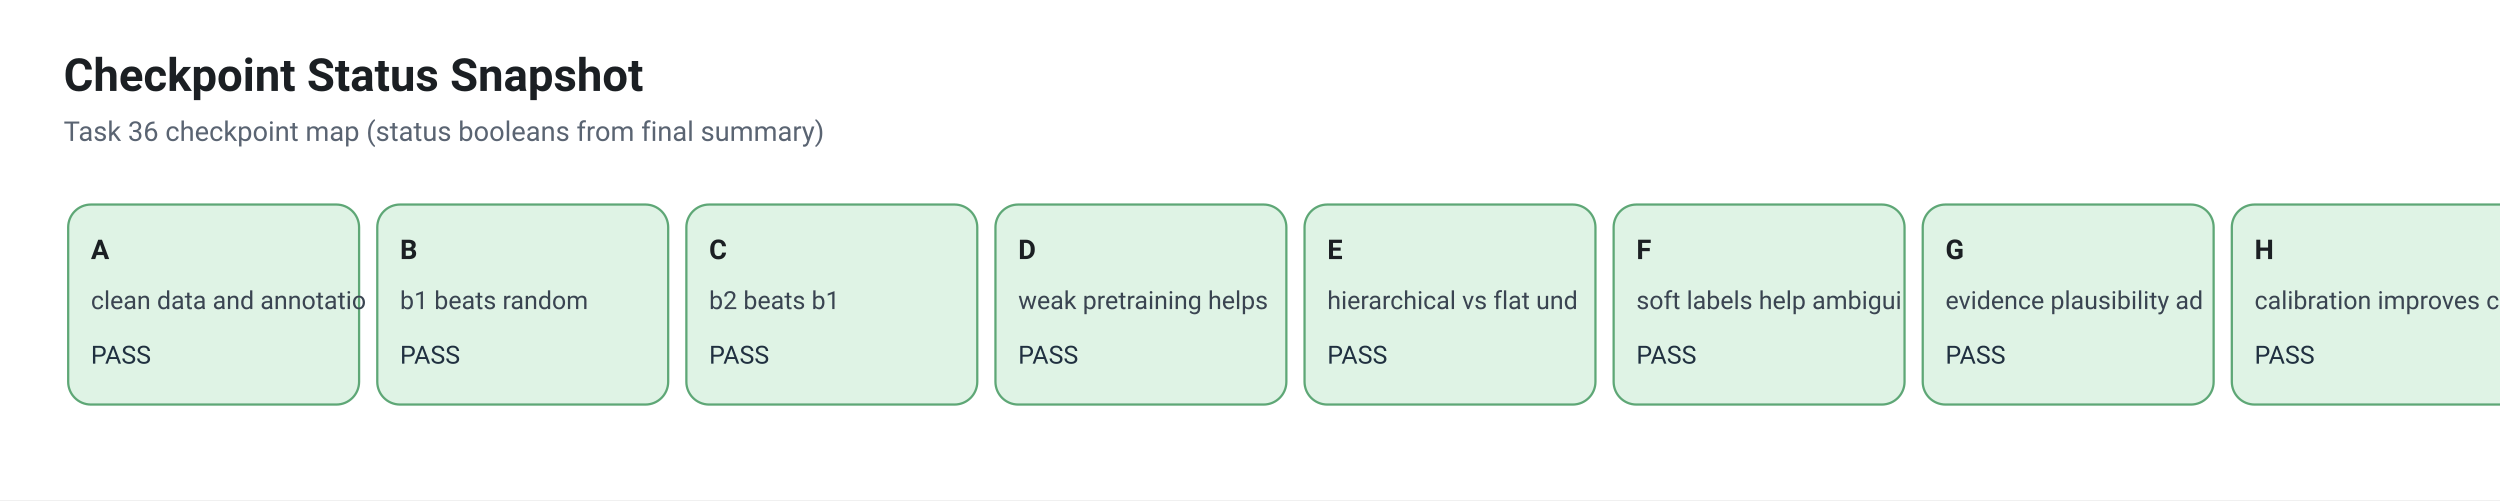
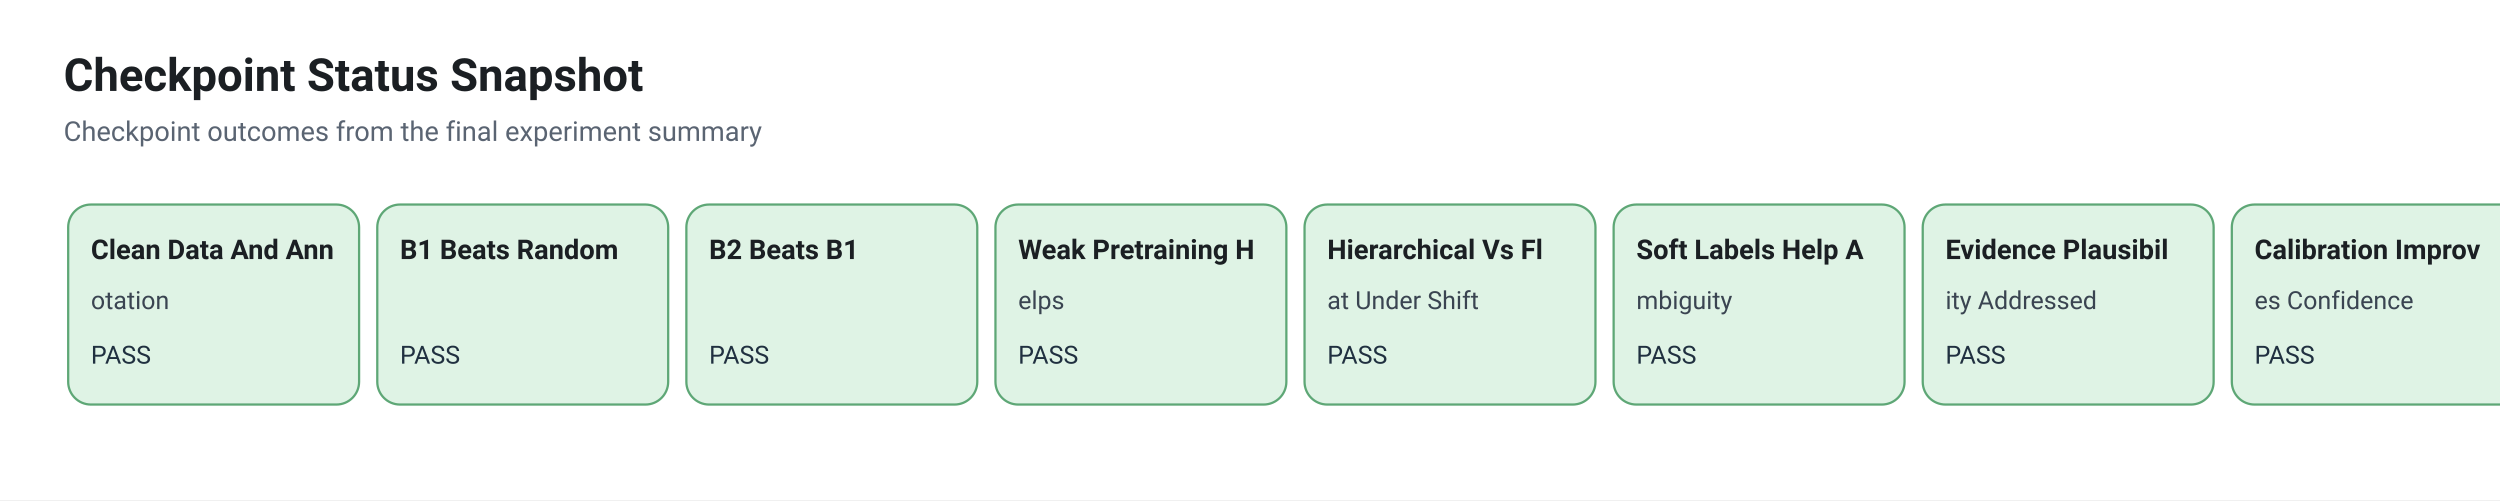
<svg xmlns="http://www.w3.org/2000/svg" width="1100" height="220" viewBox="0 0 1100 220">
  <style>
text { font-family: -apple-system, BlinkMacSystemFont, 'Segoe UI', Roboto, Helvetica, Arial, sans-serif; fill: #1b1f23; }
.title { font-size: 20px; font-weight: 700; }
.subtitle { font-size: 12px; fill: #5a6472; }
.axis { font-size: 11px; fill: #3a4451; }
.label { font-size: 12px; font-weight: 600; }
.value { font-size: 11px; fill: #203040; }
</style>
  <rect x="0" y="0" width="100%" height="100%" fill="#ffffff" />
  <text class="title" x="28" y="40">Checkpoint Status Snapshot</text>
-   <text class="subtitle" x="28" y="62">Task 36 checkpoint map (status booleans from final summary)</text>
+   <text class="subtitle" x="28" y="62">Checkpoint outcomes from the final experiment summary</text>
  <rect x="30" y="90" width="128" height="88" rx="10" fill="#dff3e5" stroke="#5ea776" />
-   <text class="label" x="40" y="114">A</text>
-   <text class="axis" x="40" y="136">clean data and annotatio</text>
+   <text class="label" x="40" y="114">Clean Data And Ann</text>
+   <text class="axis" x="40" y="136">otation</text>
  <text class="value" x="40" y="160">PASS</text>
  <rect x="166" y="90" width="128" height="88" rx="10" fill="#dff3e5" stroke="#5ea776" />
-   <text class="label" x="176" y="114">B</text>
-   <text class="axis" x="176" y="136">b1 beats random</text>
+   <text class="label" x="176" y="114">B1 Beats Random</text>
+   <text class="axis" x="176" y="136" />
  <text class="value" x="176" y="160">PASS</text>
  <rect x="302" y="90" width="128" height="88" rx="10" fill="#dff3e5" stroke="#5ea776" />
-   <text class="label" x="312" y="114">C</text>
-   <text class="axis" x="312" y="136">b2 beats b1</text>
+   <text class="label" x="312" y="114">B2 Beats B1</text>
+   <text class="axis" x="312" y="136" />
  <text class="value" x="312" y="160">PASS</text>
  <rect x="438" y="90" width="128" height="88" rx="10" fill="#dff3e5" stroke="#5ea776" />
-   <text class="label" x="448" y="114">D</text>
-   <text class="axis" x="448" y="136">weak pretraining helps</text>
+   <text class="label" x="448" y="114">Weak Pretraining H</text>
+   <text class="axis" x="448" y="136">elps</text>
  <text class="value" x="448" y="160">PASS</text>
  <rect x="574" y="90" width="128" height="88" rx="10" fill="#dff3e5" stroke="#5ea776" />
-   <text class="label" x="584" y="114">E</text>
-   <text class="axis" x="584" y="136">hierarchical vs flat und</text>
+   <text class="label" x="584" y="114">Hierarchical Vs Fl</text>
+   <text class="axis" x="584" y="136">at Under Shift</text>
  <text class="value" x="584" y="160">PASS</text>
  <rect x="710" y="90" width="128" height="88" rx="10" fill="#dff3e5" stroke="#5ea776" />
-   <text class="label" x="720" y="114">F</text>
-   <text class="axis" x="720" y="136">soft labels help ambigui</text>
+   <text class="label" x="720" y="114">Soft Labels Help A</text>
+   <text class="axis" x="720" y="136">mbiguity</text>
  <text class="value" x="720" y="160">PASS</text>
  <rect x="846" y="90" width="128" height="88" rx="10" fill="#dff3e5" stroke="#5ea776" />
-   <text class="label" x="856" y="114">G</text>
-   <text class="axis" x="856" y="136">evidence plausibility ad</text>
+   <text class="label" x="856" y="114">Evidence Plausibil</text>
+   <text class="axis" x="856" y="136">ity Addressed</text>
  <text class="value" x="856" y="160">PASS</text>
  <rect x="982" y="90" width="128" height="88" rx="10" fill="#dff3e5" stroke="#5ea776" />
-   <text class="label" x="992" y="114">H</text>
-   <text class="axis" x="992" y="136">calibration improves con</text>
+   <text class="label" x="992" y="114">Calibration Improv</text>
+   <text class="axis" x="992" y="136">es Confidence</text>
  <text class="value" x="992" y="160">PASS</text>
</svg>
